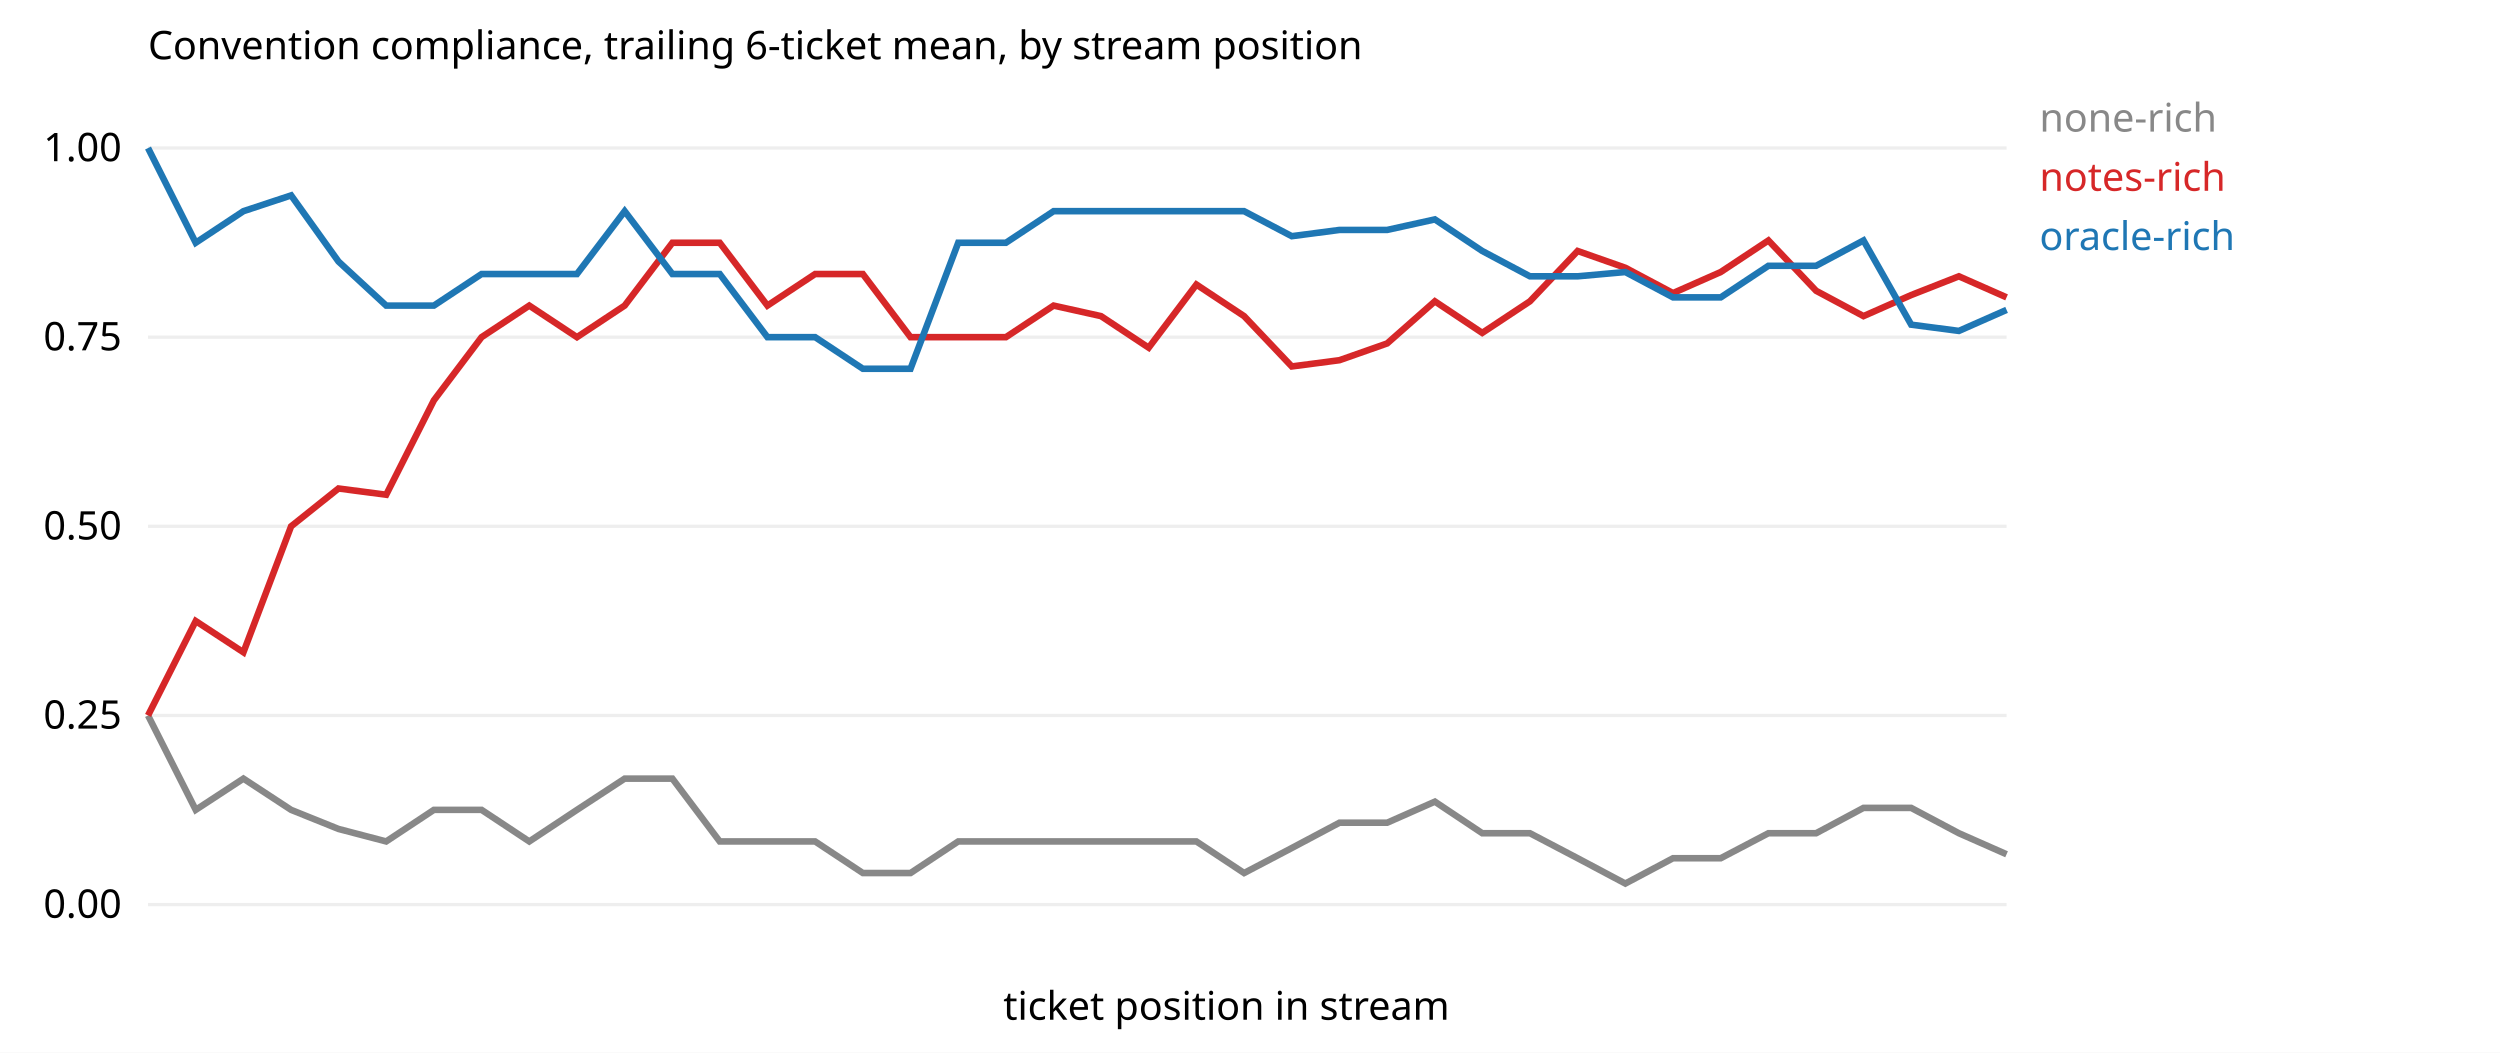
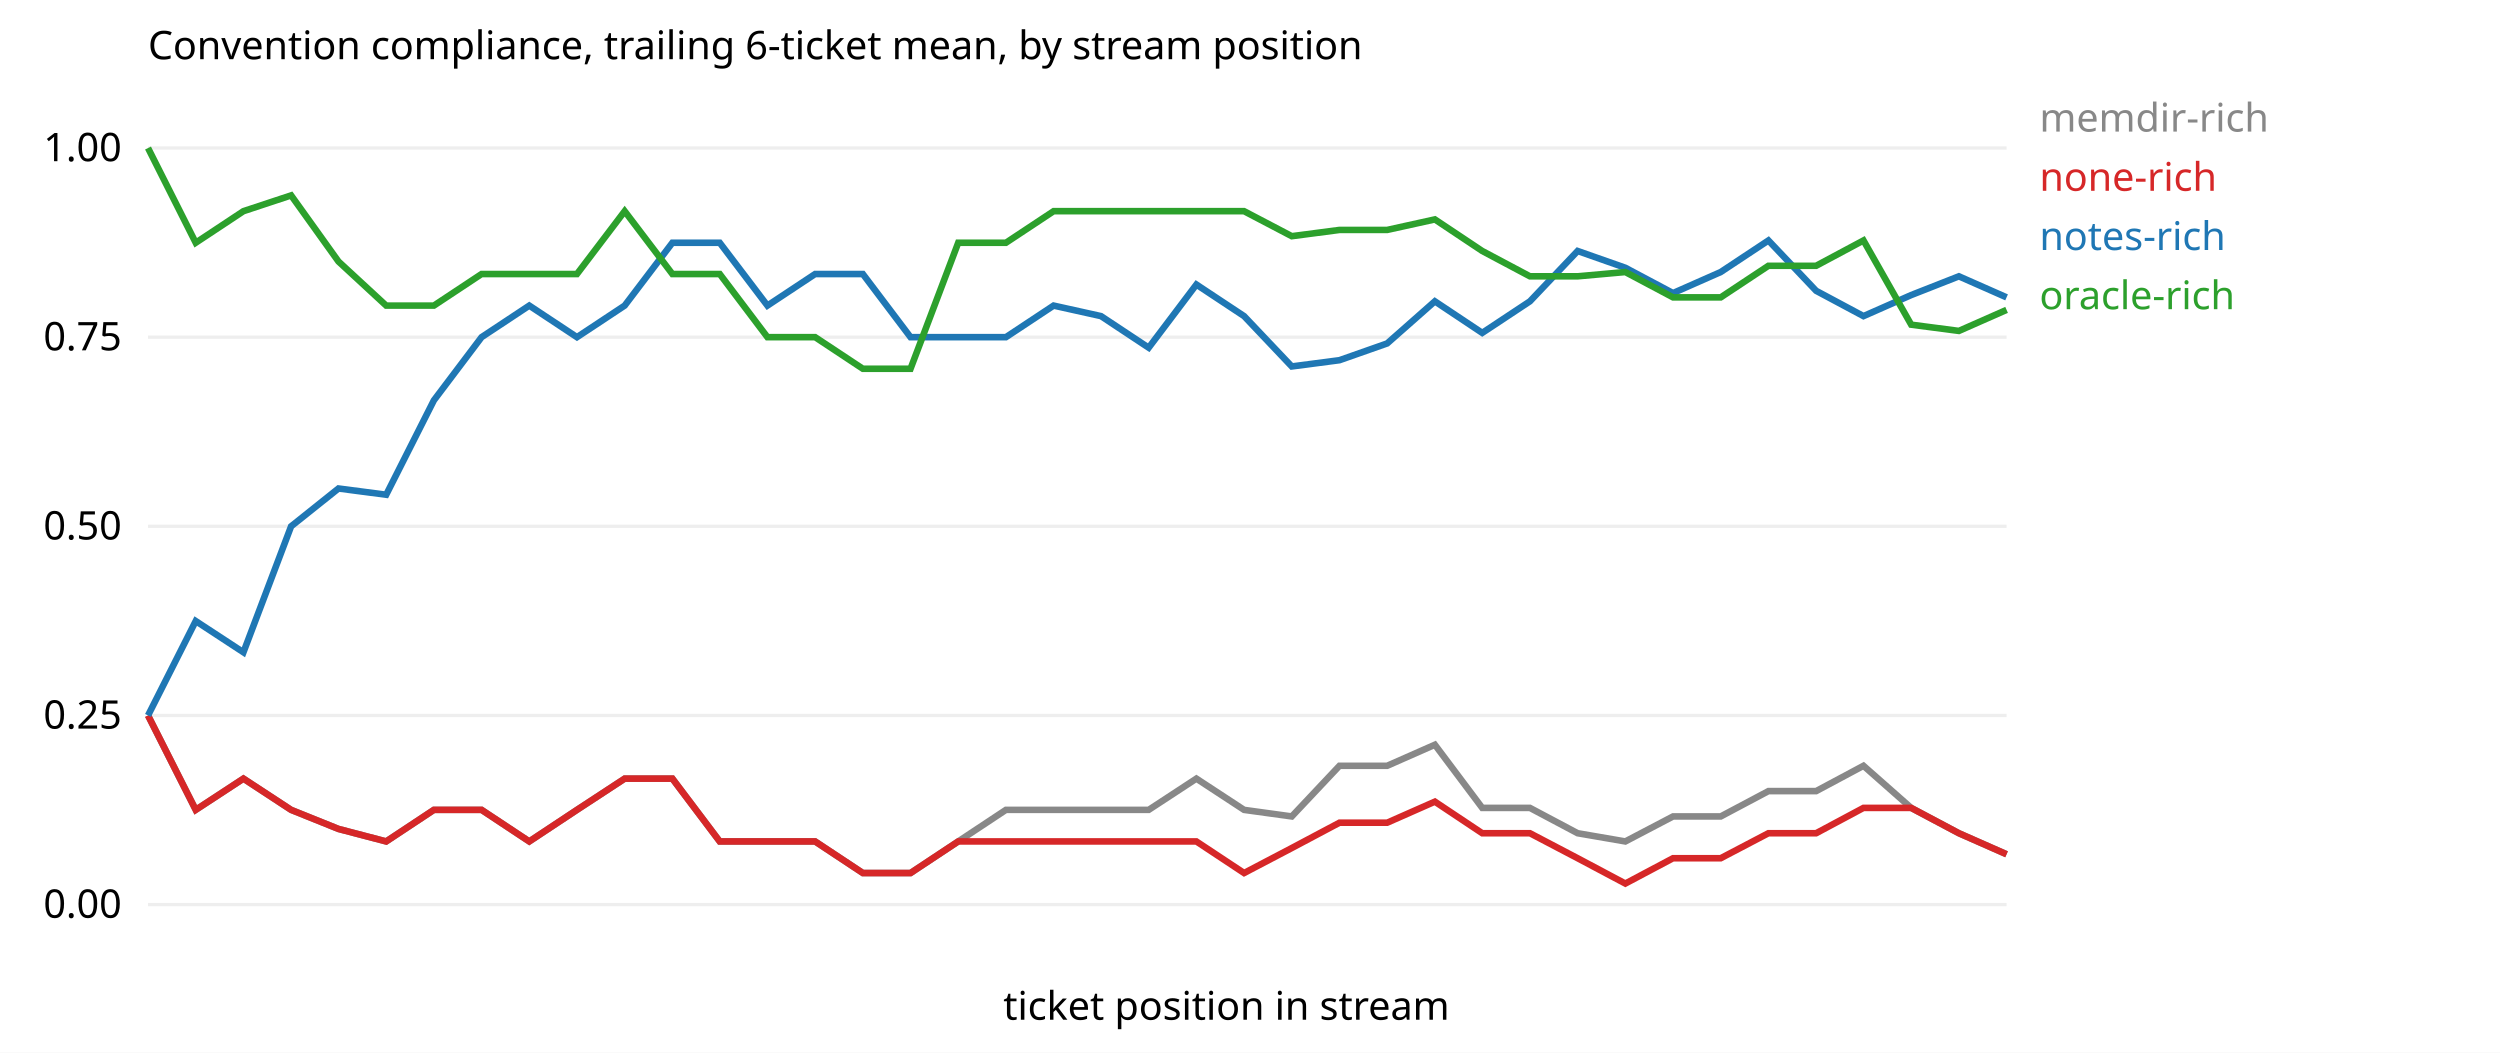
<svg xmlns="http://www.w3.org/2000/svg" viewBox="0 0 760 320" font-family="sans-serif" font-size="12">
  <rect width="760" height="320" fill="white" />
  <text x="45" y="18">Convention compliance, trailing 6-ticket mean, by stream position</text>
  <line x1="45" x2="610" y1="275" y2="275" stroke="#eee" />
  <text x="37" y="279" text-anchor="end">0.00</text>
  <line x1="45" x2="610" y1="217.5" y2="217.5" stroke="#eee" />
  <text x="37" y="221.5" text-anchor="end">0.25</text>
  <line x1="45" x2="610" y1="160.0" y2="160.0" stroke="#eee" />
  <text x="37" y="164.0" text-anchor="end">0.50</text>
  <line x1="45" x2="610" y1="102.5" y2="102.5" stroke="#eee" />
  <text x="37" y="106.5" text-anchor="end">0.75</text>
  <line x1="45" x2="610" y1="45.0" y2="45.0" stroke="#eee" />
  <text x="37" y="49.0" text-anchor="end">1.00</text>
-   <polyline fill="none" stroke="#888888" stroke-width="2" points="45.0,217.5 59.5,246.2 74.0,236.7 88.5,246.2 102.9,252.0 117.4,255.8 131.9,246.2 146.4,246.2 160.9,255.8 175.4,246.2 189.9,236.7 204.4,236.7 218.8,255.8 233.3,255.8 247.8,255.8 262.3,265.4 276.8,265.4 291.3,255.8 305.8,255.8 320.3,255.8 334.7,255.8 349.2,255.8 363.7,255.8 378.2,265.4 392.7,257.8 407.2,250.1 421.7,250.1 436.2,243.7 450.6,253.3 465.1,253.3 479.6,260.9 494.1,268.6 508.6,260.9 523.1,260.9 537.6,253.3 552.1,253.3 566.5,245.6 581.0,245.6 595.5,253.3 610.0,259.7" />
-   <text x="620" y="40" fill="#888888">none-rich</text>
-   <polyline fill="none" stroke="#d62728" stroke-width="2" points="45.0,217.5 59.5,188.8 74.0,198.3 88.5,160.0 102.9,148.5 117.4,150.4 131.9,121.7 146.4,102.5 160.9,92.9 175.4,102.5 189.9,92.9 204.4,73.8 218.8,73.8 233.3,92.9 247.8,83.3 262.3,83.3 276.8,102.5 291.3,102.5 305.8,102.5 320.3,92.9 334.7,96.1 349.2,105.7 363.7,86.5 378.2,96.1 392.7,111.4 407.2,109.5 421.7,104.4 436.2,91.6 450.6,101.2 465.1,91.6 479.6,76.3 494.1,81.4 508.6,89.1 523.1,82.7 537.6,73.1 552.1,88.4 566.5,96.1 581.0,89.7 595.5,84.0 610.0,90.4" />
-   <text x="620" y="58" fill="#d62728">notes-rich</text>
-   <polyline fill="none" stroke="#1f77b4" stroke-width="2" points="45.0,45.0 59.5,73.8 74.0,64.2 88.5,59.4 102.9,79.5 117.4,92.9 131.9,92.9 146.4,83.3 160.9,83.3 175.4,83.3 189.9,64.2 204.4,83.3 218.8,83.3 233.3,102.5 247.8,102.5 262.3,112.1 276.8,112.1 291.3,73.8 305.8,73.8 320.3,64.2 334.7,64.2 349.2,64.2 363.7,64.2 378.2,64.2 392.7,71.8 407.2,69.9 421.7,69.9 436.2,66.7 450.6,76.3 465.1,84.0 479.6,84.0 494.1,82.7 508.6,90.4 523.1,90.4 537.6,80.8 552.1,80.8 566.5,73.1 581.0,98.7 595.5,100.6 610.0,94.2" />
-   <text x="620" y="76" fill="#1f77b4">oracle-rich</text>
+   <polyline fill="none" stroke="#888888" stroke-width="2" points="45.0,217.5 59.5,246.2 74.0,236.7 88.5,246.2 102.9,252.0 117.4,255.8 131.9,246.2 146.4,246.2 160.9,255.8 175.4,246.2 189.9,236.7 204.4,236.7 218.8,255.8 233.3,255.8 247.8,255.8 262.3,265.4 276.8,265.4 291.3,255.8 305.8,246.2 320.3,246.2 334.7,246.2 349.2,246.2 363.7,236.7 378.2,246.2 392.7,248.2 407.2,232.8 421.7,232.8 436.2,226.4 450.6,245.6 465.1,245.6 479.6,253.3 494.1,255.8 508.6,248.2 523.1,248.2 537.6,240.5 552.1,240.5 566.5,232.8 581.0,245.6 595.5,253.3 610.0,259.7" />
+   <text x="620" y="40" fill="#888888">memdir-rich</text>
+   <polyline fill="none" stroke="#d62728" stroke-width="2" points="45.0,217.5 59.5,246.2 74.0,236.7 88.5,246.2 102.9,252.0 117.4,255.8 131.9,246.2 146.4,246.2 160.9,255.8 175.4,246.2 189.9,236.7 204.4,236.7 218.8,255.8 233.3,255.8 247.8,255.8 262.3,265.4 276.8,265.4 291.3,255.8 305.8,255.8 320.3,255.8 334.7,255.8 349.2,255.8 363.7,255.8 378.2,265.4 392.7,257.8 407.2,250.1 421.7,250.1 436.2,243.7 450.6,253.3 465.1,253.3 479.6,260.9 494.1,268.6 508.6,260.9 523.1,260.9 537.6,253.3 552.1,253.3 566.5,245.6 581.0,245.6 595.5,253.3 610.0,259.7" />
+   <text x="620" y="58" fill="#d62728">none-rich</text>
+   <polyline fill="none" stroke="#1f77b4" stroke-width="2" points="45.0,217.5 59.5,188.8 74.0,198.3 88.5,160.0 102.9,148.5 117.4,150.4 131.9,121.7 146.4,102.5 160.9,92.9 175.4,102.5 189.9,92.9 204.4,73.8 218.8,73.8 233.3,92.9 247.8,83.3 262.3,83.3 276.8,102.5 291.3,102.5 305.8,102.5 320.3,92.9 334.7,96.1 349.2,105.7 363.7,86.5 378.2,96.1 392.7,111.4 407.2,109.5 421.7,104.4 436.2,91.6 450.6,101.2 465.1,91.6 479.6,76.3 494.1,81.4 508.6,89.1 523.1,82.7 537.6,73.1 552.1,88.4 566.5,96.1 581.0,89.7 595.5,84.0 610.0,90.4" />
+   <text x="620" y="76" fill="#1f77b4">notes-rich</text>
+   <polyline fill="none" stroke="#2ca02c" stroke-width="2" points="45.0,45.0 59.5,73.8 74.0,64.2 88.5,59.4 102.9,79.5 117.4,92.9 131.9,92.9 146.4,83.3 160.9,83.3 175.4,83.3 189.9,64.2 204.4,83.3 218.8,83.3 233.3,102.5 247.8,102.5 262.3,112.1 276.8,112.1 291.3,73.8 305.8,73.8 320.3,64.2 334.7,64.2 349.2,64.2 363.7,64.2 378.2,64.2 392.7,71.8 407.2,69.9 421.7,69.9 436.2,66.7 450.6,76.3 465.1,84.0 479.6,84.0 494.1,82.7 508.6,90.4 523.1,90.4 537.6,80.8 552.1,80.8 566.5,73.1 581.0,98.7 595.5,100.6 610.0,94.2" />
+   <text x="620" y="94" fill="#2ca02c">oracle-rich</text>
  <text x="305.0" y="310">ticket position in stream</text>
</svg>
